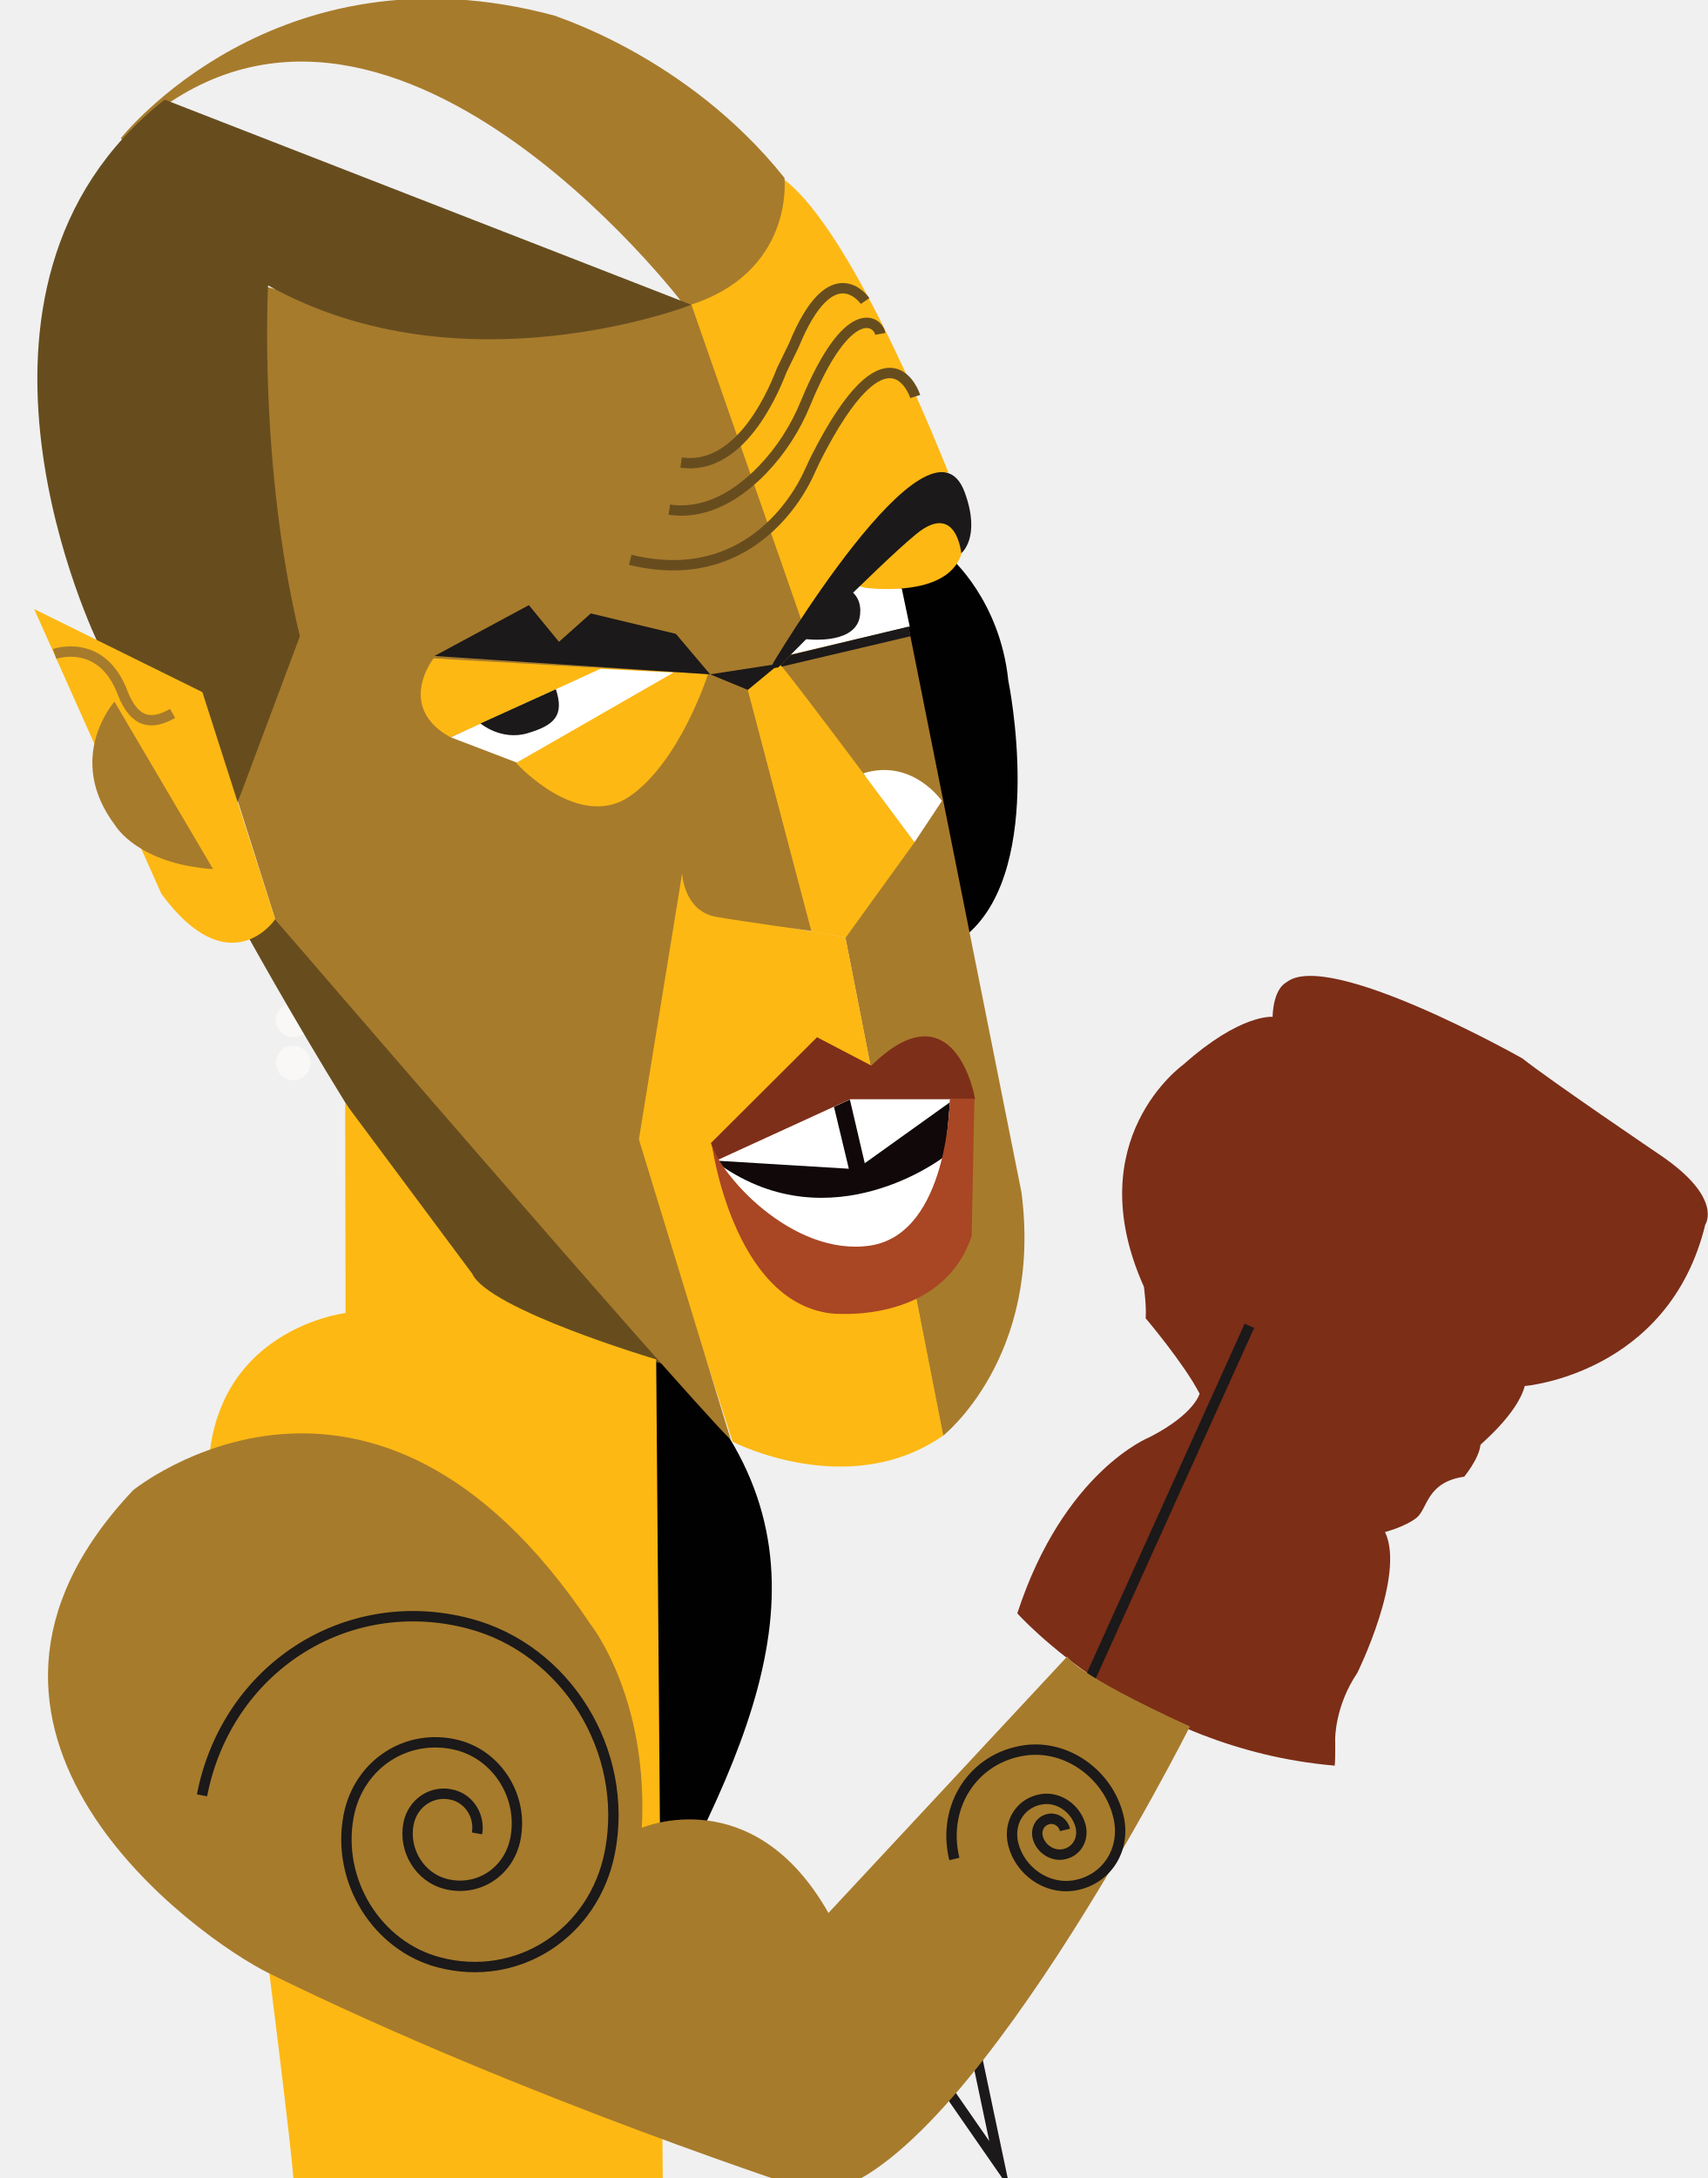
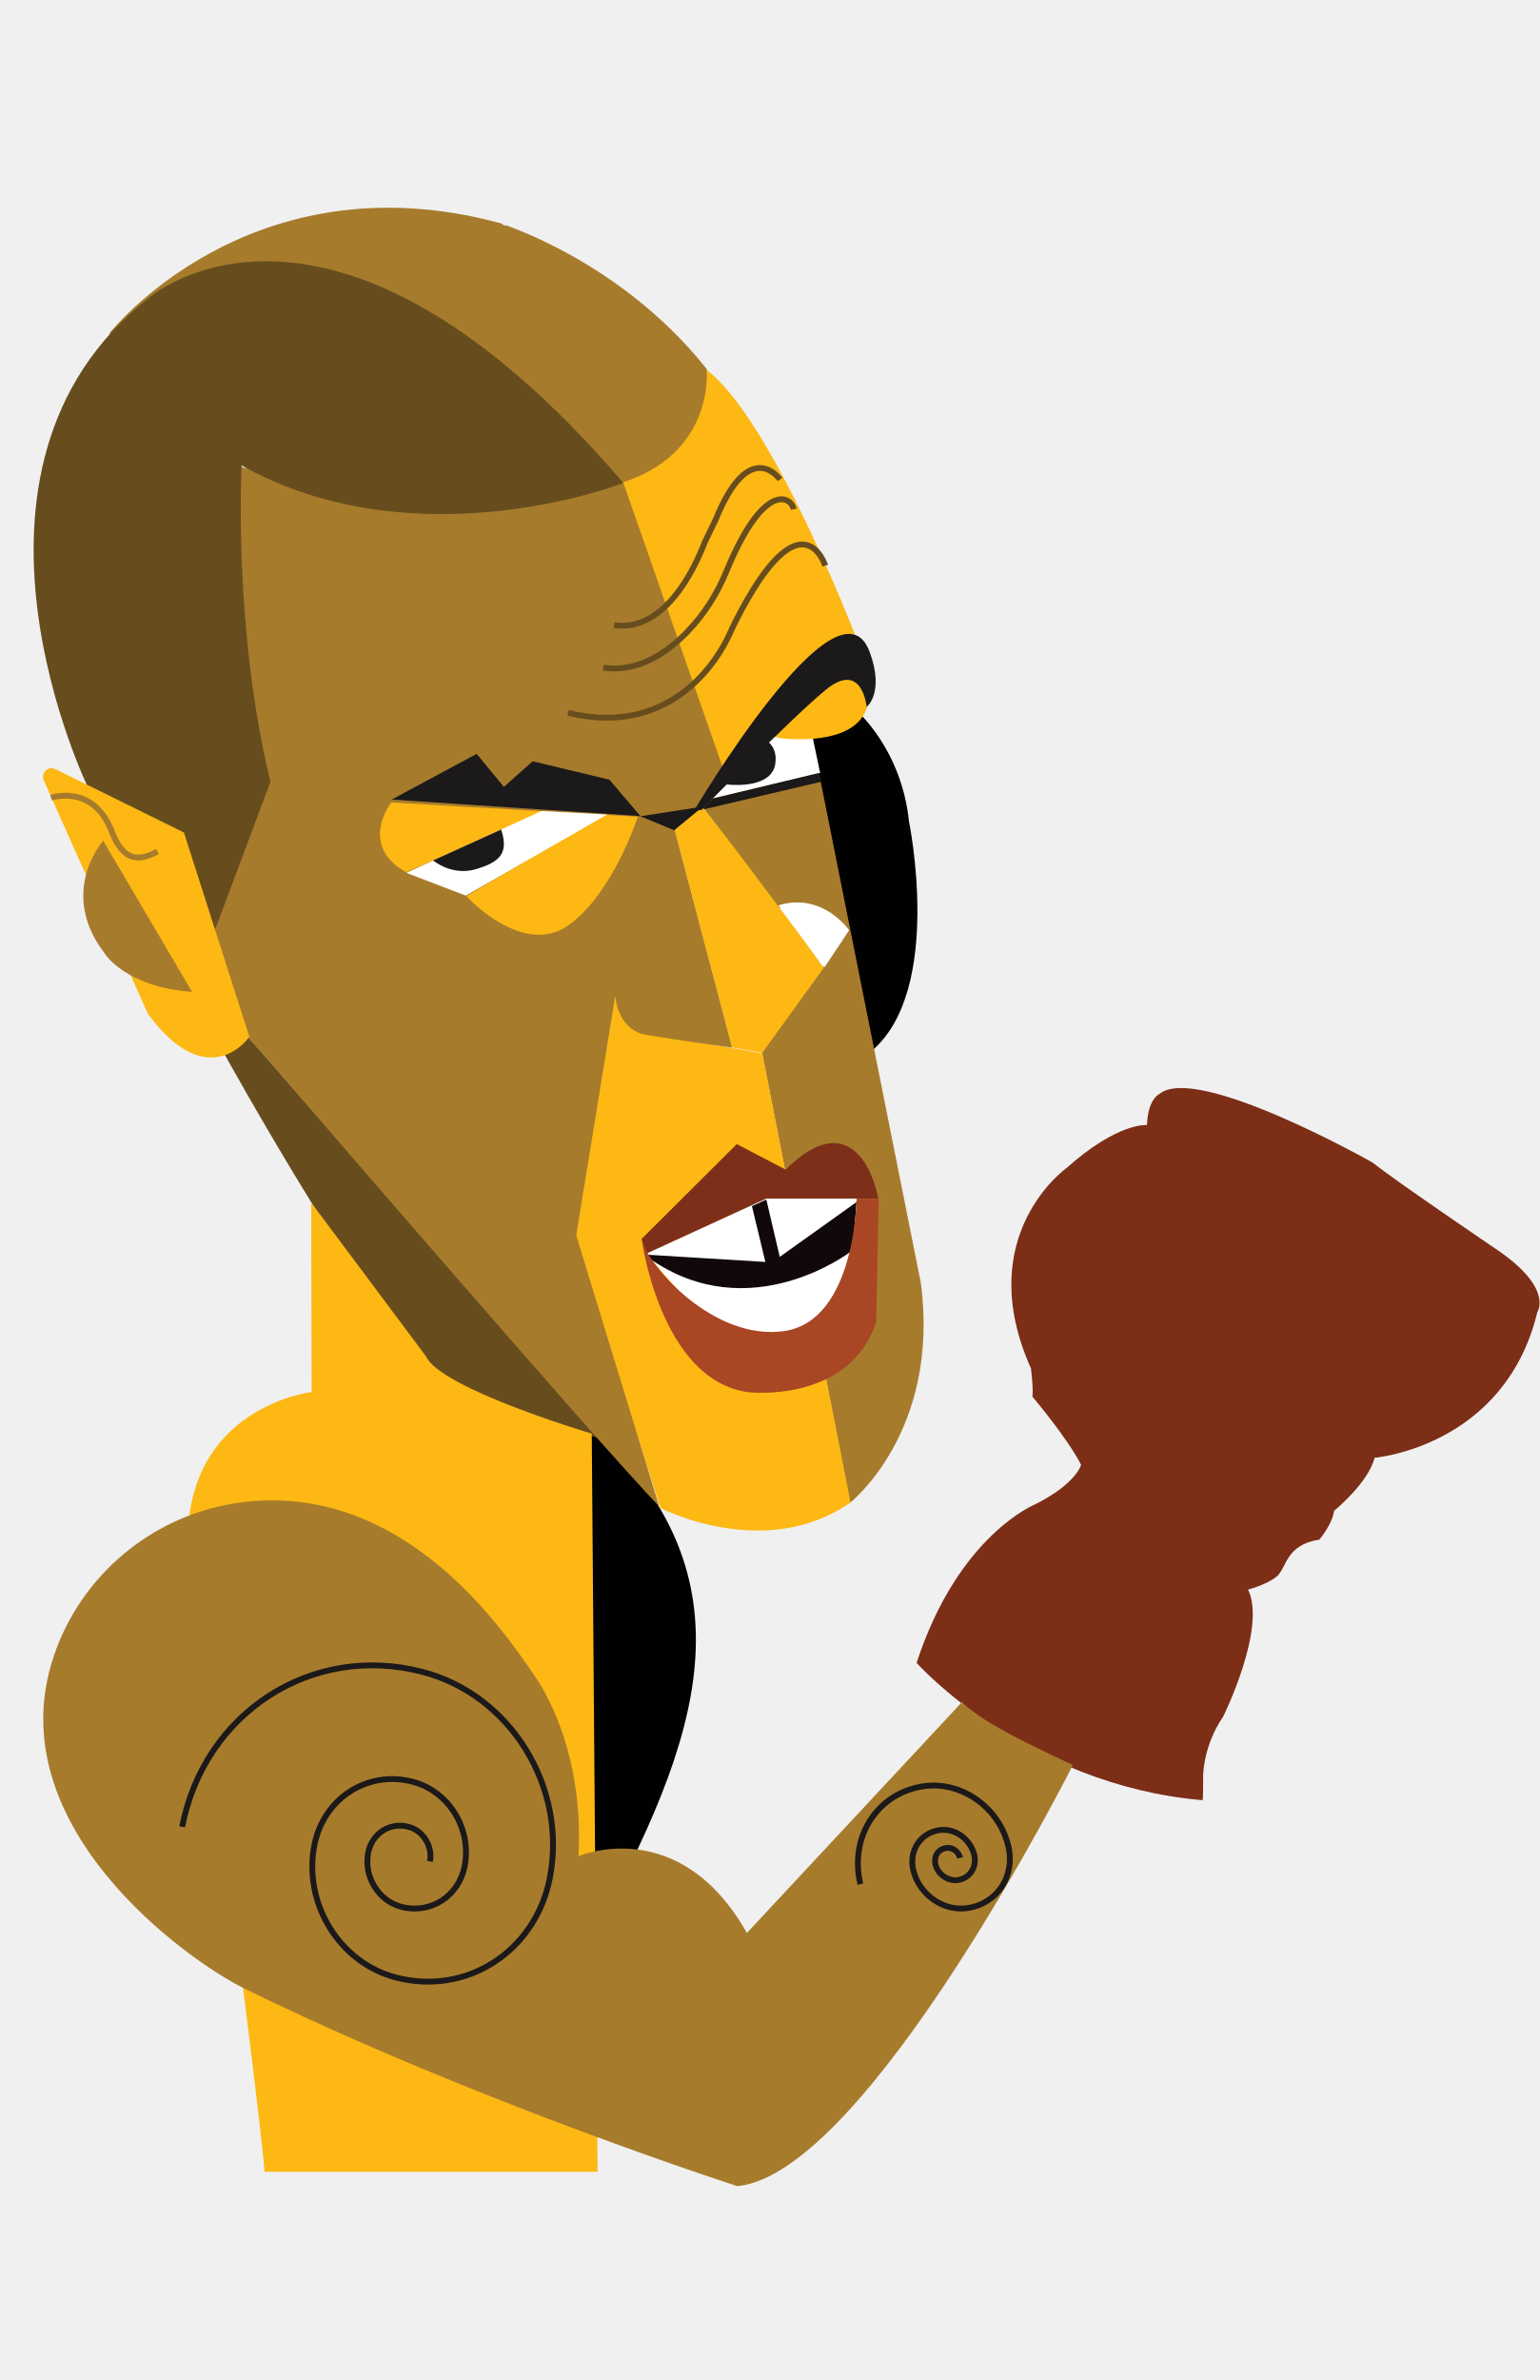
- <svg xmlns="http://www.w3.org/2000/svg" viewBox="0 0 493.7 629.5" enable-background="new 0 0 493.7 629.5">
-   <path fill="#010101" d="M291.5 196.7s11.1 53.6-11.8 73.3l-20-100.4s9.3-1.9 15.1-8.4c0 0 14.3 12.3 16.7 35.5z" />
-   <path fill="#A77B2C" d="M225.3 191.8l22.8 32.2s16.1 1.5 22 10.7l-25.8 35.8 28.3 144.5s28.9-22.7 22.7-70.4l-34.9-174.7s-10 1-13.3-.9l-17 17.7-4.8 5.1z" />
-   <path fill="#FDB813" d="M226.3 51.6s2.9 13.9-30.3 33.7l36.3 95.8s30.9-44.5 41.9-44.5c-.1.1-26.9-69.7-47.9-85z" />
-   <path fill="#A77B2C" stroke="#A77B2C" stroke-miterlimit="10" d="M226.3 51.6s2.9 27.2-28 36.4c0 0-90.4-119.6-163-47.7 0 0 44.7-56.9 124.9-35.3-.1.2 38 11.5 66.1 46.6z" />
-   <path fill="#F9F8F7" d="M89.8 270.1c0 2.7-2.2 5-5 5-2.7 0-5-2.2-5-5 0-2.7 2.2-5 5-5 2.7 0 5 2.2 5 5zm0 12.4c0 2.7-2.2 5-5 5-2.7 0-5-2.2-5-5 0-2.7 2.2-5 5-5 2.7 0 5 2.2 5 5zm0 12.3c0 2.7-2.2 5-5 5-2.7 0-5-2.2-5-5 0-2.7 2.2-5 5-5 2.7.1 5 2.3 5 5zm0 12.4c0 2.7-2.2 5-5 5-2.7 0-5-2.2-5-5 0-2.7 2.2-5 5-5 2.7.1 5 2.3 5 5zm-37.2-86.6c0 2.7-2.2 5-5 5-2.7 0-5-2.2-5-5 0-2.7 2.2-5 5-5s5 2.2 5 5zm0 12.3c0 2.7-2.2 5-5 5-2.7 0-5-2.2-5-5 0-2.7 2.2-5 5-5 2.8.1 5 2.3 5 5zm0 12.4c0 2.7-2.2 5-5 5-2.7 0-5-2.2-5-5 0-2.7 2.2-5 5-5s5 2.3 5 5zm12.4-24.7c0 2.7-2.2 5-5 5-2.7 0-5-2.2-5-5 0-2.7 2.2-5 5-5s5 2.2 5 5zm0 12.3c0 2.7-2.2 5-5 5-2.7 0-5-2.2-5-5 0-2.7 2.2-5 5-5 2.8.1 5 2.3 5 5zm0 12.4c0 2.7-2.2 5-5 5-2.7 0-5-2.2-5-5 0-2.7 2.2-5 5-5s5 2.3 5 5zm0 12.4c0 2.7-2.2 5-5 5-2.7 0-5-2.2-5-5 0-2.7 2.2-5 5-5s5 2.3 5 5zm12.4-37.1c0 2.7-2.2 5-5 5-2.7 0-5-2.2-5-5 0-2.7 2.2-5 5-5 2.7 0 5 2.2 5 5zm0 12.3c0 2.7-2.2 5-5 5-2.7 0-5-2.2-5-5 0-2.7 2.2-5 5-5 2.7.1 5 2.3 5 5zm0 12.4c0 2.7-2.2 5-5 5-2.7 0-5-2.2-5-5 0-2.7 2.2-5 5-5 2.7 0 5 2.3 5 5zm0 12.4c0 2.7-2.2 5-5 5-2.7 0-5-2.2-5-5 0-2.7 2.2-5 5-5 2.7 0 5 2.3 5 5zm12.4-37.1c0 2.7-2.2 5-5 5-2.7 0-5-2.2-5-5 0-2.7 2.2-5 5-5 2.7 0 5 2.2 5 5zm0 12.3c0 2.7-2.2 5-5 5-2.7 0-5-2.2-5-5 0-2.7 2.2-5 5-5 2.7.1 5 2.3 5 5zm0 12.4c0 2.7-2.2 5-5 5-2.7 0-5-2.2-5-5 0-2.7 2.2-5 5-5 2.7 0 5 2.3 5 5zm0 12.4c0 2.7-2.2 5-5 5-2.7 0-5-2.2-5-5 0-2.7 2.2-5 5-5 2.7 0 5 2.3 5 5zm-37.2-86.7c0 2.7-2.2 5-5 5-2.7 0-5-2.2-5-5 0-2.7 2.2-5 5-5s5 2.3 5 5zm0 12.4c0 2.7-2.2 5-5 5-2.7 0-5-2.2-5-5 0-2.7 2.2-5 5-5s5 2.3 5 5zm0 12.4c0 2.7-2.2 5-5 5-2.7 0-5-2.2-5-5 0-2.7 2.2-5 5-5s5 2.2 5 5zm0 12.4c0 2.7-2.2 5-5 5-2.7 0-5-2.2-5-5 0-2.7 2.2-5 5-5s5 2.2 5 5zm12.4-37.2c0 2.7-2.2 5-5 5-2.7 0-5-2.2-5-5 0-2.7 2.2-5 5-5s5 2.3 5 5zm0 12.4c0 2.7-2.2 5-5 5-2.7 0-5-2.2-5-5 0-2.7 2.2-5 5-5s5 2.3 5 5zm0 12.4c0 2.7-2.2 5-5 5-2.7 0-5-2.2-5-5 0-2.7 2.2-5 5-5s5 2.2 5 5zm0 12.4c0 2.7-2.2 5-5 5-2.7 0-5-2.2-5-5 0-2.7 2.2-5 5-5s5 2.2 5 5zm12.4-37.2c0 2.7-2.2 5-5 5-2.7 0-5-2.2-5-5 0-2.7 2.2-5 5-5 2.7 0 5 2.3 5 5zm0 12.4c0 2.7-2.2 5-5 5-2.7 0-5-2.2-5-5 0-2.7 2.2-5 5-5 2.7 0 5 2.3 5 5zm0 12.4c0 2.7-2.2 5-5 5-2.7 0-5-2.2-5-5 0-2.7 2.2-5 5-5 2.7 0 5 2.2 5 5zm0 12.4c0 2.7-2.2 5-5 5-2.7 0-5-2.2-5-5 0-2.7 2.2-5 5-5 2.7 0 5 2.2 5 5zm12.4-37.2c0 2.7-2.2 5-5 5-2.7 0-5-2.2-5-5 0-2.7 2.2-5 5-5 2.7 0 5 2.3 5 5zm0 12.4c0 2.7-2.2 5-5 5-2.7 0-5-2.2-5-5 0-2.7 2.2-5 5-5 2.7 0 5 2.3 5 5zm0 12.4c0 2.7-2.2 5-5 5-2.7 0-5-2.2-5-5 0-2.7 2.2-5 5-5 2.7 0 5 2.2 5 5zm0 12.4c0 2.7-2.2 5-5 5-2.7 0-5-2.2-5-5 0-2.7 2.2-5 5-5 2.7 0 5 2.2 5 5zm-49.6-37.2c0 2.7-2.2 5-5 5-2.7 0-5-2.2-5-5 0-2.7 2.2-5 5-5s5 2.3 5 5zm0 12.4c0 2.7-2.2 5-5 5-2.7 0-5-2.2-5-5 0-2.7 2.2-5 5-5s5 2.3 5 5zm0 12.4c0 2.7-2.2 5-5 5-2.7 0-5-2.2-5-5 0-2.7 2.2-5 5-5s5 2.2 5 5z" />
-   <path stroke="#1B1919" stroke-width="3" stroke-miterlimit="10" d="M186.2 112.4" fill="none" />
-   <path fill="#7C2E17" d="M440.8 400.6s41.7-3.4 52.2-46.7c0 0 5.4-7.7-13.4-20.3 0 0-31.3-21.2-39.5-27.7 0 0-56.4-31.9-68.3-21.9 0 0-3.6 1.5-3.9 9.9 0 0-9.2-1-25.8 13.8 0 0-30.5 21.6-11.4 64.2 0 0 .8 5.8.5 9.1 0 0 11.1 13.1 15.6 21.8 0 0-1.4 5.9-14.5 12.6 0 0-24.8 9.8-38.2 50.9 0 0 34.8 39.1 91.6 44 0 0 .4 1.8.3-7.7 0 0-.1-9.5 6.4-19.1 0 0 14-28.3 8-40.7 0 0 5.8-1.5 9.1-4.1 3.3-2.6 2.8-10.3 13.8-11.9 0 0 4.3-5.2 4.7-9.2-.2 0 10.7-8.9 12.8-17z" />
-   <path fill="#010101" d="M189 389.7c54.7 50 35 101.7 1.1 164.5" />
-   <path stroke="#1B1919" stroke-width="3" stroke-miterlimit="10" d="M319.5 534.1m41.7-150.9l-84.1 186.1 11.9 56.5-35.1-50.6" fill="none" />
-   <path fill="#FDB813" d="M244.4 270.9l-40.1-7s-7.1-8.5-7-12.2l-14 76.8 28.5 88.2s33.5 17.3 60.9-1.8l-28.3-144z" />
-   <path fill="#fff" stroke="#fff" stroke-miterlimit="10" d="M207.8 335.2l37.9-17.6h28.9s-1.5 98.6-66.8 17.6z" />
-   <path fill="#100809" d="M207.7 335.5l37.7 2.3-4.3-17.9 4.6-2.1 4.3 18.4 24.6-17.6s-.9 13.5-1.9 15.9c0 0-32.2 24.8-64.5 2.2l-.5-1.2z" />
-   <path fill="#7E2F19" stroke="#7E2F19" stroke-miterlimit="10" d="M206.1 330.5l1.4 4.2 38.2-17.5h35.6s-5.7-32-29.3-8.6l-15.7-8.2-30.2 30.1z" />
-   <path fill="#A94624" d="M205.7 330.3s6 45.7 34.4 49.3c0 0 31.9 3.7 40.8-22.3l.8-39.7h-7.1s-.3 38.9-23 42.4c-22.7 3.4-44.2-21.2-45.9-29.7z" />
-   <path fill="#fff" d="M247.1 168.9l-20.3 20.7 36.2-8.5-2.3-11z" />
-   <path fill="#1B1919" d="M232.8 184.7s13.4 1.8 15.6-5.7c-.2.5 1.7-4.7-2-7.9l-13.6 13.6zm30.4-.8l-38.2 9 3.6-3.6 34.1-8.2z" />
-   <path fill="#674D1E" d="M77.7 263.5s-4.5 3.5-7.1 5.2c0 0 54.4 98.8 73.5 108.2 19 9.4 48.5 17.6 48.5 17.6l-114.9-131z" />
-   <path fill="#A77B2C" d="M199.9 88.1s-46.2 16.4-125-5.8c0 0-3.4 55.5 8.6 103l-14.7 46.4 10.8 34.1s114.3 132.8 131.7 150.4l-26.6-86.9 12.5-76.8s.5 10.9 9.9 12.5c9.4 1.6 27.6 4.1 27.6 4.1l-18.3-69.4 16.1-18.1-32.6-93.5z" />
-   <path fill="#FDB813" stroke="#FDB813" stroke-miterlimit="10" d="M125.6 190.8s-10.3 13.3 4.6 21.7l37.3-15.9 18.3 2.8-35.8 21.2s17.4 18.9 31.7 9.2c14.3-9.8 22.3-34.5 22.3-34.5l-78.4-4.5z" />
-   <path fill="#1B1919" d="M125.6 189.6l79.7 5.3-9.9-11.7-24.6-5.9-9.2 8.2-8.7-10.6z" />
-   <path fill="#fff" d="M130.3 213.1l43.3-19.8 21.1 1.1-45.3 26z" />
-   <path fill="#1B1919" d="M138.9 209.1s6 5.1 13.7 2.8 10.6-5.1 8.1-12.7l-21.8 9.9z" />
-   <path fill="#FDB813" stroke="#FDB813" stroke-miterlimit="10" d="M225.3 192.6s-5.8 3.1-8.6 6.8l18.3 69.4 9.3 1.6 19.5-27s-34.6-46.6-38.5-50.8z" />
-   <path fill="#1B1919" d="M216.2 199.4l9.2-7.6-20.1 3.1z" />
-   <path fill="#674D1E" d="M199.9 88.1s-66 25.8-122.4-5.6c0 0-2.8 51.8 9.2 101.4l-18.2 48.6-9.6-30.7-30.4-15.6s-50.5-102.7 19.1-157.4l152.3 59.3z" />
-   <path fill="#FDB813" stroke="#FDB813" stroke-miterlimit="10" d="M10.9 177.1l47.2 23.3 20.9 65.2s-12.7 18.5-31.9-7.5l-36.2-81z" />
-   <path fill="#A77B2C" d="M33.1 202.8s-14.6 16.3.3 35.9c0 0 6.5 11 28.2 12.5l-28.5-48.4z" />
-   <path stroke="#A77B2C" stroke-width="3" stroke-miterlimit="10" d="M15.8 189s13.5-4.8 19.6 11.1c3.5 9.1 8.5 9.5 14.5 6.1" fill="none" />
-   <path fill="#fff" d="M249.6 223.5l14.8 19.9 7.9-11.9s-8.5-12.4-22.7-8z" />
-   <path fill="#FDB813" d="M99.8 318.8l.1 60.7s-44.8 5.2-39.2 56.3c0 0 23.1 177.5 24.1 193.7h106.8l-1.9-236.6s-48.5-14.4-53.2-24.8l-36.7-49.3z" />
-   <path fill="#A77B2C" d="M185.5 528.3s32.2-13.9 54 24.6l69.1-74.2s.7 4.4 35.4 20.3c0 0-66 131-107.6 135 0 0-84.5-27.2-158.5-63.6-20.6-10.1-105.2-70.1-39.4-139.7 0 0 68.8-55.9 132.1 38.6 0 0 17.2 21.3 14.9 60" />
-   <path stroke="#1B1919" stroke-width="3" stroke-miterlimit="10" d="M58.4 518.9c7.1-36.6 41.6-58.9 77-49.7 28.3 7.3 46.6 37 40.9 66.2-4.6 23.4-26.6 37.7-49.3 31.8-18.1-4.7-29.8-23.7-26.2-42.4 2.9-15 17-24.1 31.5-20.4 11.6 3 19.1 15.1 16.7 27.1-1.9 9.6-10.9 15.4-20.2 13-7.4-1.9-12.2-9.7-10.7-17.4 1.2-6.1 7-9.9 12.9-8.3 4.7 1.2 7.8 6.2 6.9 11.1m138 7.4c-3.7-15.2 5.5-29.3 20.4-31.4 12-1.7 24 6.8 27 19 2.4 9.7-3.5 18.7-13.1 20.1-7.7 1.1-15.4-4.3-17.3-12.1-1.5-6.2 2.2-12 8.4-12.9 4.9-.7 9.8 2.8 11.1 7.8 1 4-1.4 7.7-5.3 8.2-3.1.4-6.3-1.8-7.1-5-.6-2.6.9-4.9 3.4-5.3 2-.3 4 1.1 4.5 3.2" fill="none" />
-   <path stroke="#674D1E" stroke-width="3" stroke-miterlimit="10" d="M250.1 87s-9.6-14.1-20.6 12.8l-3.5 7.2c-3.6 9.4-13.2 29-29.1 26.7m57.6-37.2c-.7-3.9-9.4-9.6-21.6 20-2.9 7.1-7.1 13.7-12.5 19.3-6.6 6.8-15.9 13.1-26.9 11.5m71.1-32.7s-7.6-24-28.9 18.2l-2.1 4.5c-2.7 5.8-17.4 32.8-51.4 24.5" fill="none" />
-   <path fill="#FDB813" d="M251 170c5.5.5 23.6 1.4 27-10.1 0 0-1.6-16.2-13.7-6.1-10 8.4-16.2 15.5-16.2 15.5.9.3 1.9.6 2.9.7z" />
-   <path fill="#1B1919" d="M278.9 142.3c4.8 13.1-1 17.6-1 17.6s-1.4-15.2-13.2-5.4c-10.9 9-39.7 38.4-39.7 38.4l-2.5.4s46.3-78.5 56.4-51z" />
+ <svg xmlns="http://www.w3.org/2000/svg" version="1.1" id="Layer_1" x="0px" y="0px" viewBox="0 0 792 1224" enable-background="new 0 0 792 1224" xml:space="preserve">
+   <path fill="#010101" d="M467.6,422.6c0,0,17.8,86-18.9,117.6l-32.1-161.1c0,0,14.9-3,24.2-13.5C440.8,365.7,463.8,385.4,467.6,422.6  L467.6,422.6z" />
+   <path fill="#A77B2C" d="M361.4,414.8l36.6,51.7c0,0,25.8,2.4,35.3,17.2L391.9,541l45.4,231.8c0,0,46.4-36.4,36.4-112.9l-56-280.3  c0,0-16,1.6-21.3-1.4l-27.3,28.4L361.4,414.8L361.4,414.8z" />
+   <path fill="#FDB813" d="M363,189.9c0,0,4.7,22.3-48.6,54.1l58.2,153.7c0,0,49.6-71.4,67.2-71.4C439.7,326.4,396.7,214.4,363,189.9  L363,189.9z" />
+   <path fill="#A77B2C" stroke="#A77B2C" stroke-miterlimit="10" d="M363,189.9c0,0,4.7,43.6-44.9,58.4c0,0-145-191.9-261.5-76.5  c0,0,71.7-91.3,200.4-56.6C256.8,115.4,318,133.5,363,189.9L363,189.9z" />
+   <path fill="none" stroke="#1B1919" stroke-width="3" stroke-miterlimit="10" d="M298.7,287.4" />
+   <path fill="#7C2E17" d="M707.1,749.7c0,0,66.9-5.5,83.7-74.9c0,0,8.7-12.4-21.5-32.6c0,0-50.2-34-63.4-44.4  c0,0-90.5-51.2-109.6-35.1c0,0-5.8,2.4-6.3,15.9c0,0-14.8-1.6-41.4,22.1c0,0-48.9,34.7-18.3,103c0,0,1.3,9.3,0.8,14.6  c0,0,17.8,21,25,35c0,0-2.2,9.5-23.3,20.2c0,0-39.8,15.7-61.3,81.7c0,0,55.8,62.7,146.9,70.6c0,0,0.6,2.9,0.5-12.4  c0,0-0.2-15.2,10.3-30.6c0,0,22.5-45.4,12.8-65.3c0,0,9.3-2.4,14.6-6.6c5.3-4.2,4.5-16.5,22.1-19.1c0,0,6.9-8.3,7.5-14.8  C686.3,777,703.8,762.7,707.1,749.7L707.1,749.7z" />
+   <path fill="#010101" d="M303.2,732.2c87.8,80.2,56.1,163.1,1.8,263.9" />
+   <path fill="none" stroke="#1B1919" stroke-width="3" stroke-miterlimit="10" d="M407.3,1029.8" />
+   <path fill="none" stroke="#1B1919" stroke-width="3" stroke-miterlimit="10" d="M463.6,1111" />
+   <path fill="#FDB813" d="M392.1,541.7l-64.3-11.2c0,0-11.4-13.6-11.2-19.6l-22.5,123.2l45.7,141.5c0,0,53.7,27.8,97.7-2.9  L392.1,541.7L392.1,541.7z" />
+   <path fill="#FFFFFF" stroke="#FFFFFF" stroke-miterlimit="10" d="M333.4,644.8l60.8-28.2h46.4C440.5,616.6,438.1,774.7,333.4,644.8z  " />
+   <path fill="#100809" d="M333.2,645.3l60.5,3.7l-6.9-28.7l7.4-3.4l6.9,29.5l39.5-28.2c0,0-1.4,21.7-3,25.5c0,0-51.7,39.8-103.5,3.5  L333.2,645.3L333.2,645.3z" />
+   <path fill="#7E2F19" stroke="#7E2F19" stroke-miterlimit="10" d="M330.6,637.3l2.2,6.7l61.3-28.1h57.1c0,0-9.1-51.3-47-13.8  L379.1,589L330.6,637.3L330.6,637.3z" />
+   <path fill="#A94624" d="M330,636.9c0,0,9.6,73.3,55.2,79.1c0,0,51.2,5.9,65.5-35.8l1.3-63.7h-11.4c0,0-0.5,62.4-36.9,68  C367.2,690,332.7,650.6,330,636.9L330,636.9z" />
+   <path fill="#FFFFFF" d="M396.4,378l-32.6,33.2l58.1-13.6l-3.7-17.6L396.4,378z" />
+   <path fill="#1B1919" d="M373.5,403.4c0,0,21.5,2.9,25-9.1c-0.3,0.8,2.7-7.5-3.2-12.7L373.5,403.4L373.5,403.4z M422.2,402.1  l-61.3,14.4l5.8-5.8l54.7-13.2L422.2,402.1z" />
+   <path fill="#674D1E" d="M124.6,529.8c0,0-7.2,5.6-11.4,8.3c0,0,87.3,158.5,117.9,173.6c30.5,15.1,77.8,28.2,77.8,28.2L124.6,529.8  L124.6,529.8z" />
+   <path fill="#A77B2C" d="M320.7,248.4c0,0-74.1,26.3-200.5-9.3c0,0-5.5,89,13.8,165.2l-23.8,75.1l17.6,54c0,0,183.4,213,211.3,241.3  l-42.7-139.4l20.1-123.2c0,0,0.8,17.5,15.9,20.1c15.1,2.6,44.3,6.6,44.3,6.6l-29.4-111.3l25.8-29L320.7,248.4L320.7,248.4z" />
+   <path fill="#FDB813" stroke="#FDB813" stroke-miterlimit="10" d="M201.5,413.2c0,0-16.5,21.3,7.4,34.8l59.8-25.5l29.4,4.5l-57.4,34  c0,0,27.9,30.3,50.9,14.8c22.9-15.7,35.8-55.3,35.8-55.3L201.5,413.2z" />
+   <path fill="#1B1919" d="M201.5,411.2l127.9,8.5L313.5,401l-39.5-9.5l-14.8,13.2l-14-17L201.5,411.2z" />
+   <path fill="#FFFFFF" d="M209,448.9l69.5-31.8l33.8,1.8l-72.7,41.7L209,448.9z" />
+   <path fill="#1B1919" d="M222.8,442.5c0,0,9.6,8.2,22,4.5c12.4-3.7,17-8.2,13-20.4L222.8,442.5z" />
+   <path fill="#FDB813" stroke="#FDB813" stroke-miterlimit="10" d="M361.4,416c0,0-9.3,5-13.8,10.9L377,538.3l14.9,2.6l31.3-43.3  C423.2,497.5,367.7,422.8,361.4,416L361.4,416z" />
+   <path fill="#1B1919" d="M346.8,427l14.8-12.2l-32.2,5L346.8,427z" />
+   <path fill="#674D1E" d="M320.7,248.4c0,0-105.9,41.4-196.4-9c0,0-4.5,83.1,14.8,162.7l-29.2,78l-15.4-49.2l-48.8-25  c0,0-81-164.8,30.6-252.5C76.4,153.3,169,71.3,320.7,248.4L320.7,248.4z" />
+   <path fill="#FDB813" stroke="#FDB813" stroke-miterlimit="10" d="M28.3,396l65.9,32.5l33.5,104.6c0,0-20.4,29.7-51.2-12L23,401.2  C21.4,397.8,25,394.4,28.3,396z" />
+   <path fill="#A77B2C" d="M53.1,432.4c0,0-23.4,26.1,0.5,57.6c0,0,10.4,17.6,45.2,20.1L53.1,432.4L53.1,432.4z" />
+   <path fill="none" stroke="#A77B2C" stroke-width="3" stroke-miterlimit="10" d="M26.3,410.3c0,0,21.7-7.7,31.4,17.8  c5.6,14.6,13.6,15.2,23.3,9.8" />
+   <path fill="#FFFFFF" d="M400.4,465.6l23.7,31.9l12.7-19.1C436.8,478.4,423.2,458.6,400.4,465.6L400.4,465.6z" />
+   <path fill="#FDB813" d="M160.1,618.5l0.2,97.4c0,0-71.9,8.3-62.9,90.3c0,0,37.1,284.7,38.7,310.7h171.3l-3-379.6  c0,0-77.8-23.1-85.3-39.8L160.1,618.5L160.1,618.5z" />
+   <path fill="#A77B2C" d="M297.6,954.6c0,0,51.7-22.3,86.6,39.5l110.9-119c0,0,1.1,7.1,56.8,32.6c0,0-105.9,210.2-172.6,216.6  c0,0-135.6-43.6-254.3-102C97.3,1008.6-2.1,939,27.8,851.3c13.9-40.8,49.5-70.9,92-78c40.8-6.8,97.7,4.2,152.2,84.2  c0.8,1.2,1.7,2.4,2.5,3.6c4.7,6.6,26.3,39.7,23,95" />
+   <path fill="none" stroke="#1B1919" stroke-width="3" stroke-miterlimit="10" d="M93.7,939.5c11.4-58.7,66.7-94.5,123.5-79.7  c45.4,11.7,74.8,59.4,65.6,106.2c-7.4,37.5-42.7,60.5-79.1,51c-29-7.5-47.8-38-42-68c4.7-24.1,27.3-38.7,50.5-32.7  c18.6,4.8,30.6,24.2,26.8,43.5c-3,15.4-17.5,24.7-32.4,20.9c-11.9-3-19.6-15.6-17.2-27.9c1.9-9.8,11.2-15.9,20.7-13.3  c7.5,1.9,12.5,9.9,11.1,17.8 M442.6,969c-5.9-24.4,8.8-47,32.7-50.4c19.3-2.7,38.5,10.9,43.3,30.5c3.9,15.6-5.6,30-21,32.2  c-12.4,1.8-24.7-6.9-27.8-19.4c-2.4-9.9,3.5-19.3,13.5-20.7c7.9-1.1,15.7,4.5,17.8,12.5c1.6,6.4-2.2,12.4-8.5,13.2  c-5,0.6-10.1-2.9-11.4-8c-1-4.2,1.4-7.9,5.5-8.5c3.2-0.5,6.4,1.8,7.2,5.1" />
+   <path fill="none" stroke="#674D1E" stroke-width="3" stroke-miterlimit="10" d="M401.2,246.6c0,0-15.4-22.6-33,20.5l-5.6,11.6  c-5.8,15.1-21.2,46.5-46.7,42.8 M408.3,261.9c-1.1-6.3-15.1-15.4-34.7,32.1c-4.7,11.4-11.4,22-20.1,31c-10.6,10.9-25.5,21-43.2,18.4   M424.5,290.9c0,0-12.2-38.5-46.4,29.2l-3.4,7.2c-4.3,9.3-27.9,52.6-82.5,39.3" />
+   <path fill="#FDB813" d="M402.7,379.8c8.8,0.8,37.9,2.2,43.3-16.2c0,0-2.6-26-22-9.8c-16,13.5-26,24.9-26,24.9  C399.4,379.1,401.1,379.6,402.7,379.8L402.7,379.8z" />
+   <path fill="#1B1919" d="M447.4,335.4c7.7,21-1.6,28.2-1.6,28.2s-2.2-24.4-21.2-8.7c-17.5,14.4-63.7,61.6-63.7,61.6l-4,0.6  C356.9,417.2,431.2,291.2,447.4,335.4L447.4,335.4z" />
</svg>
